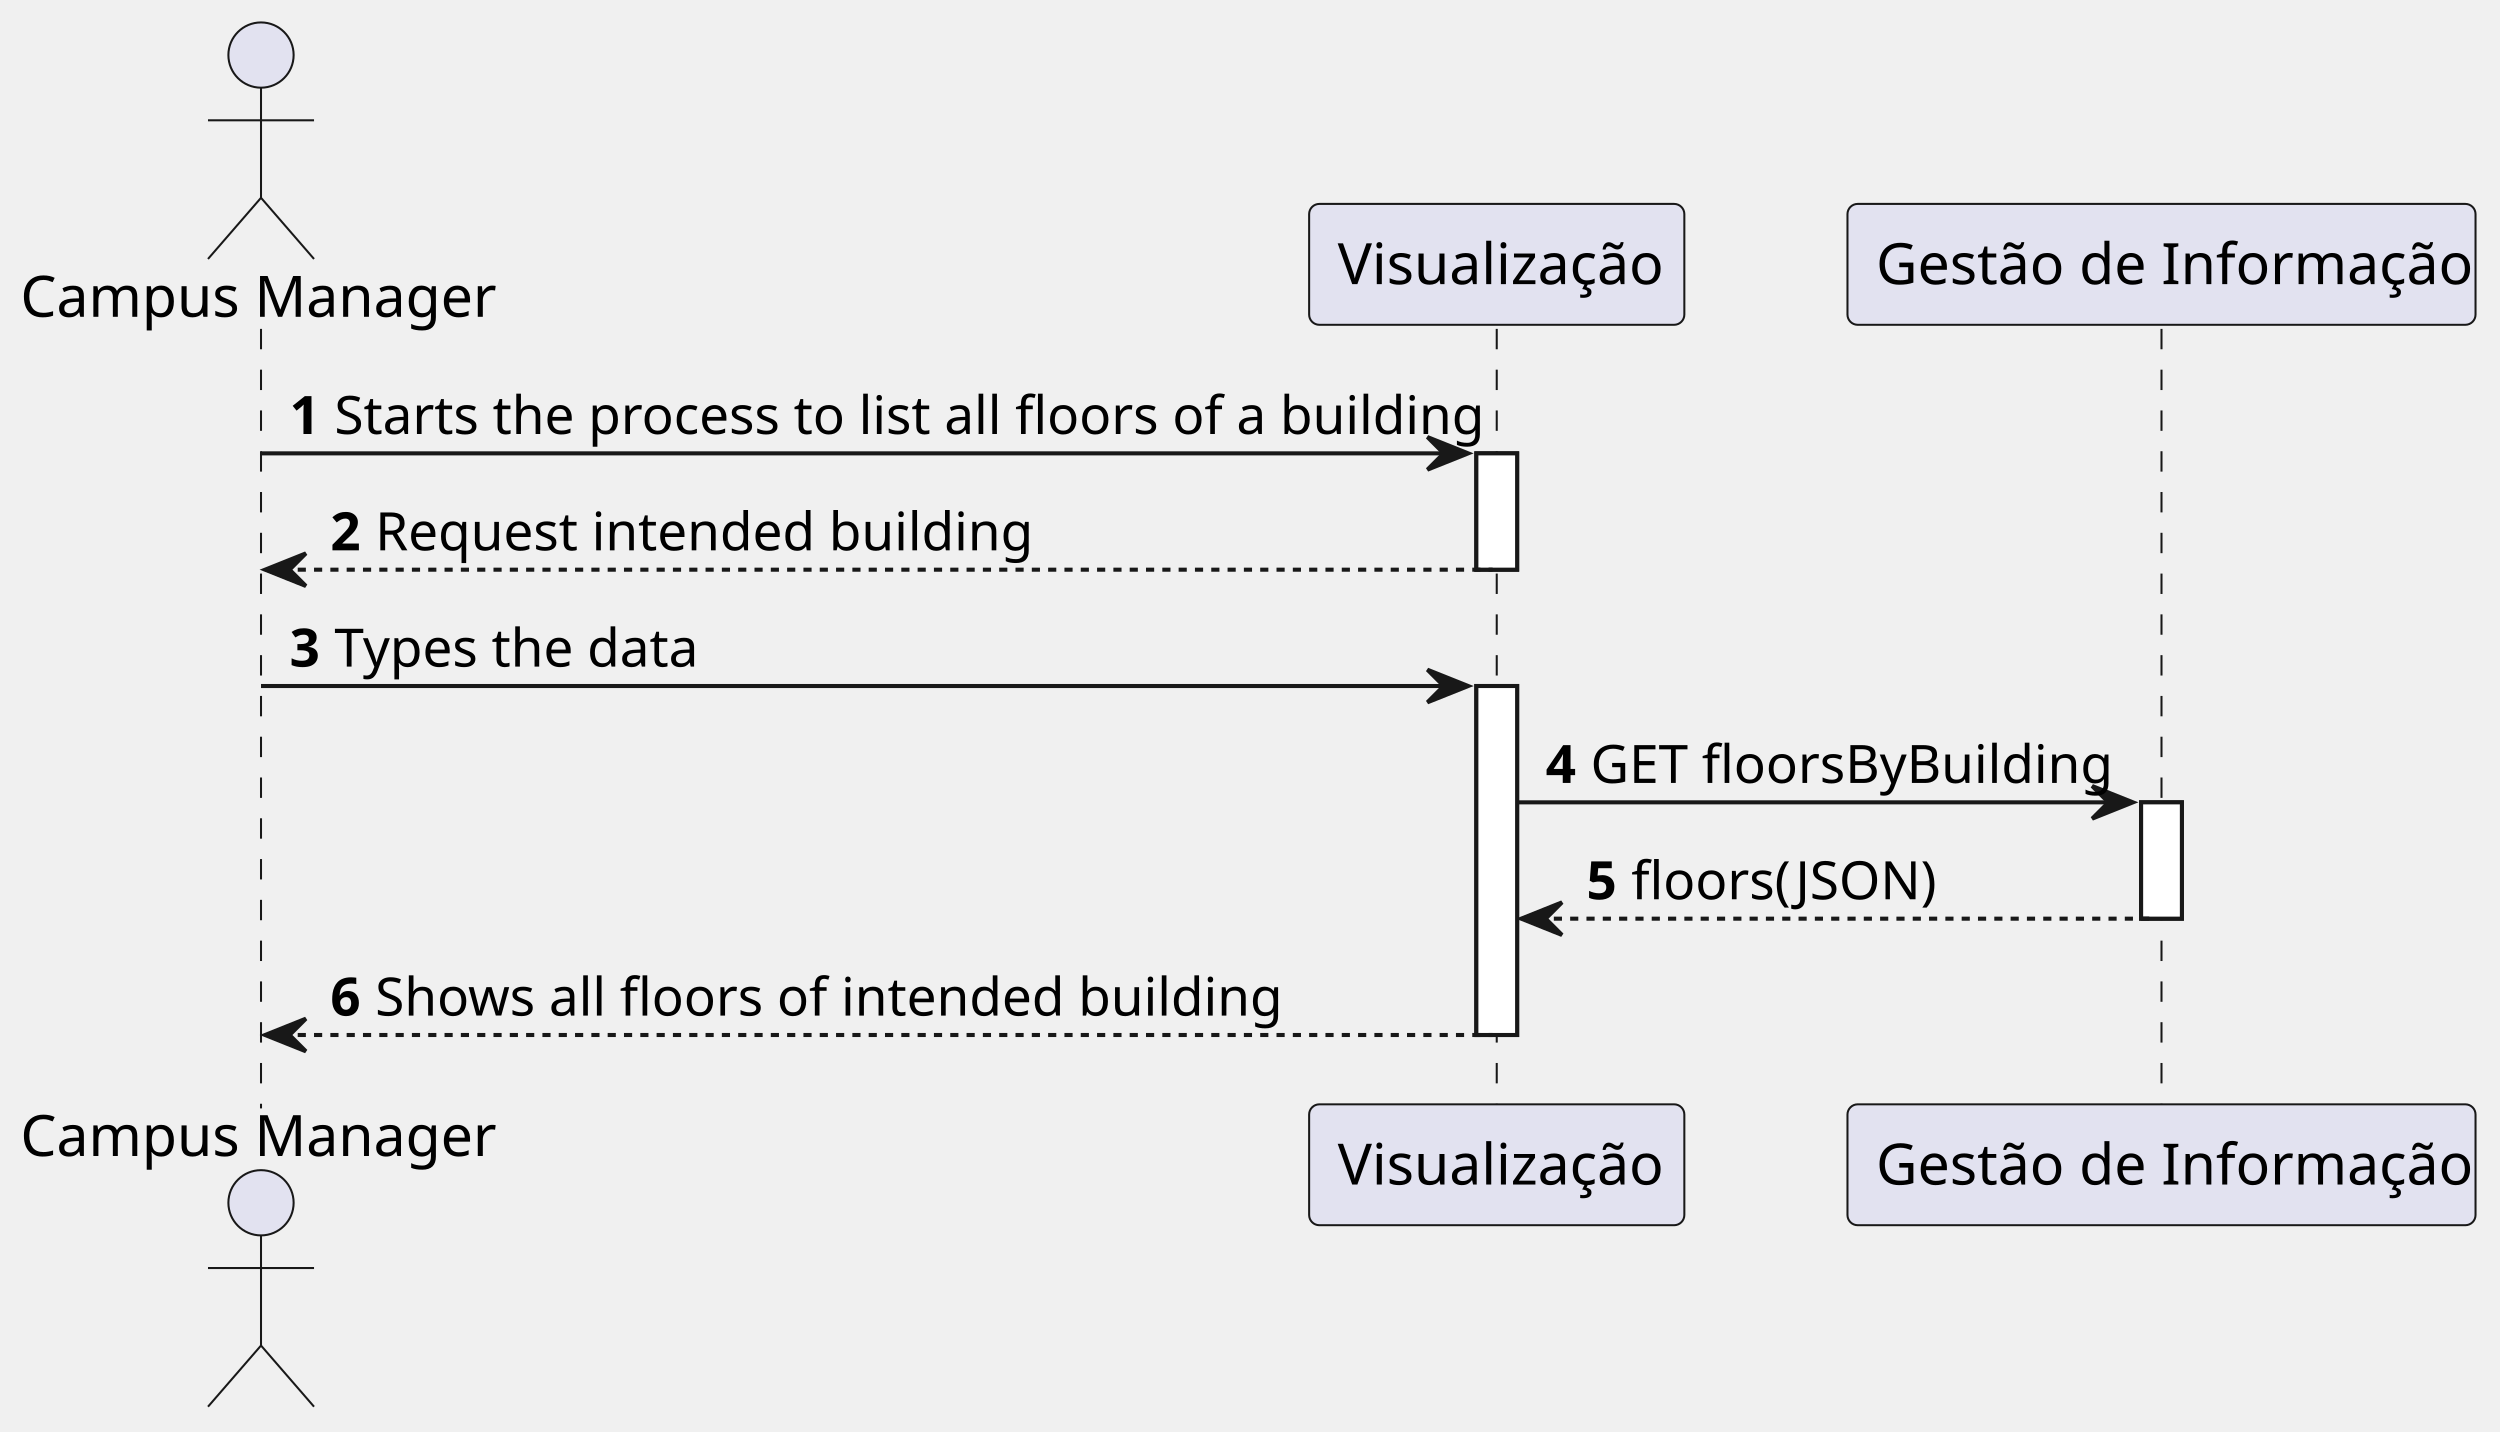
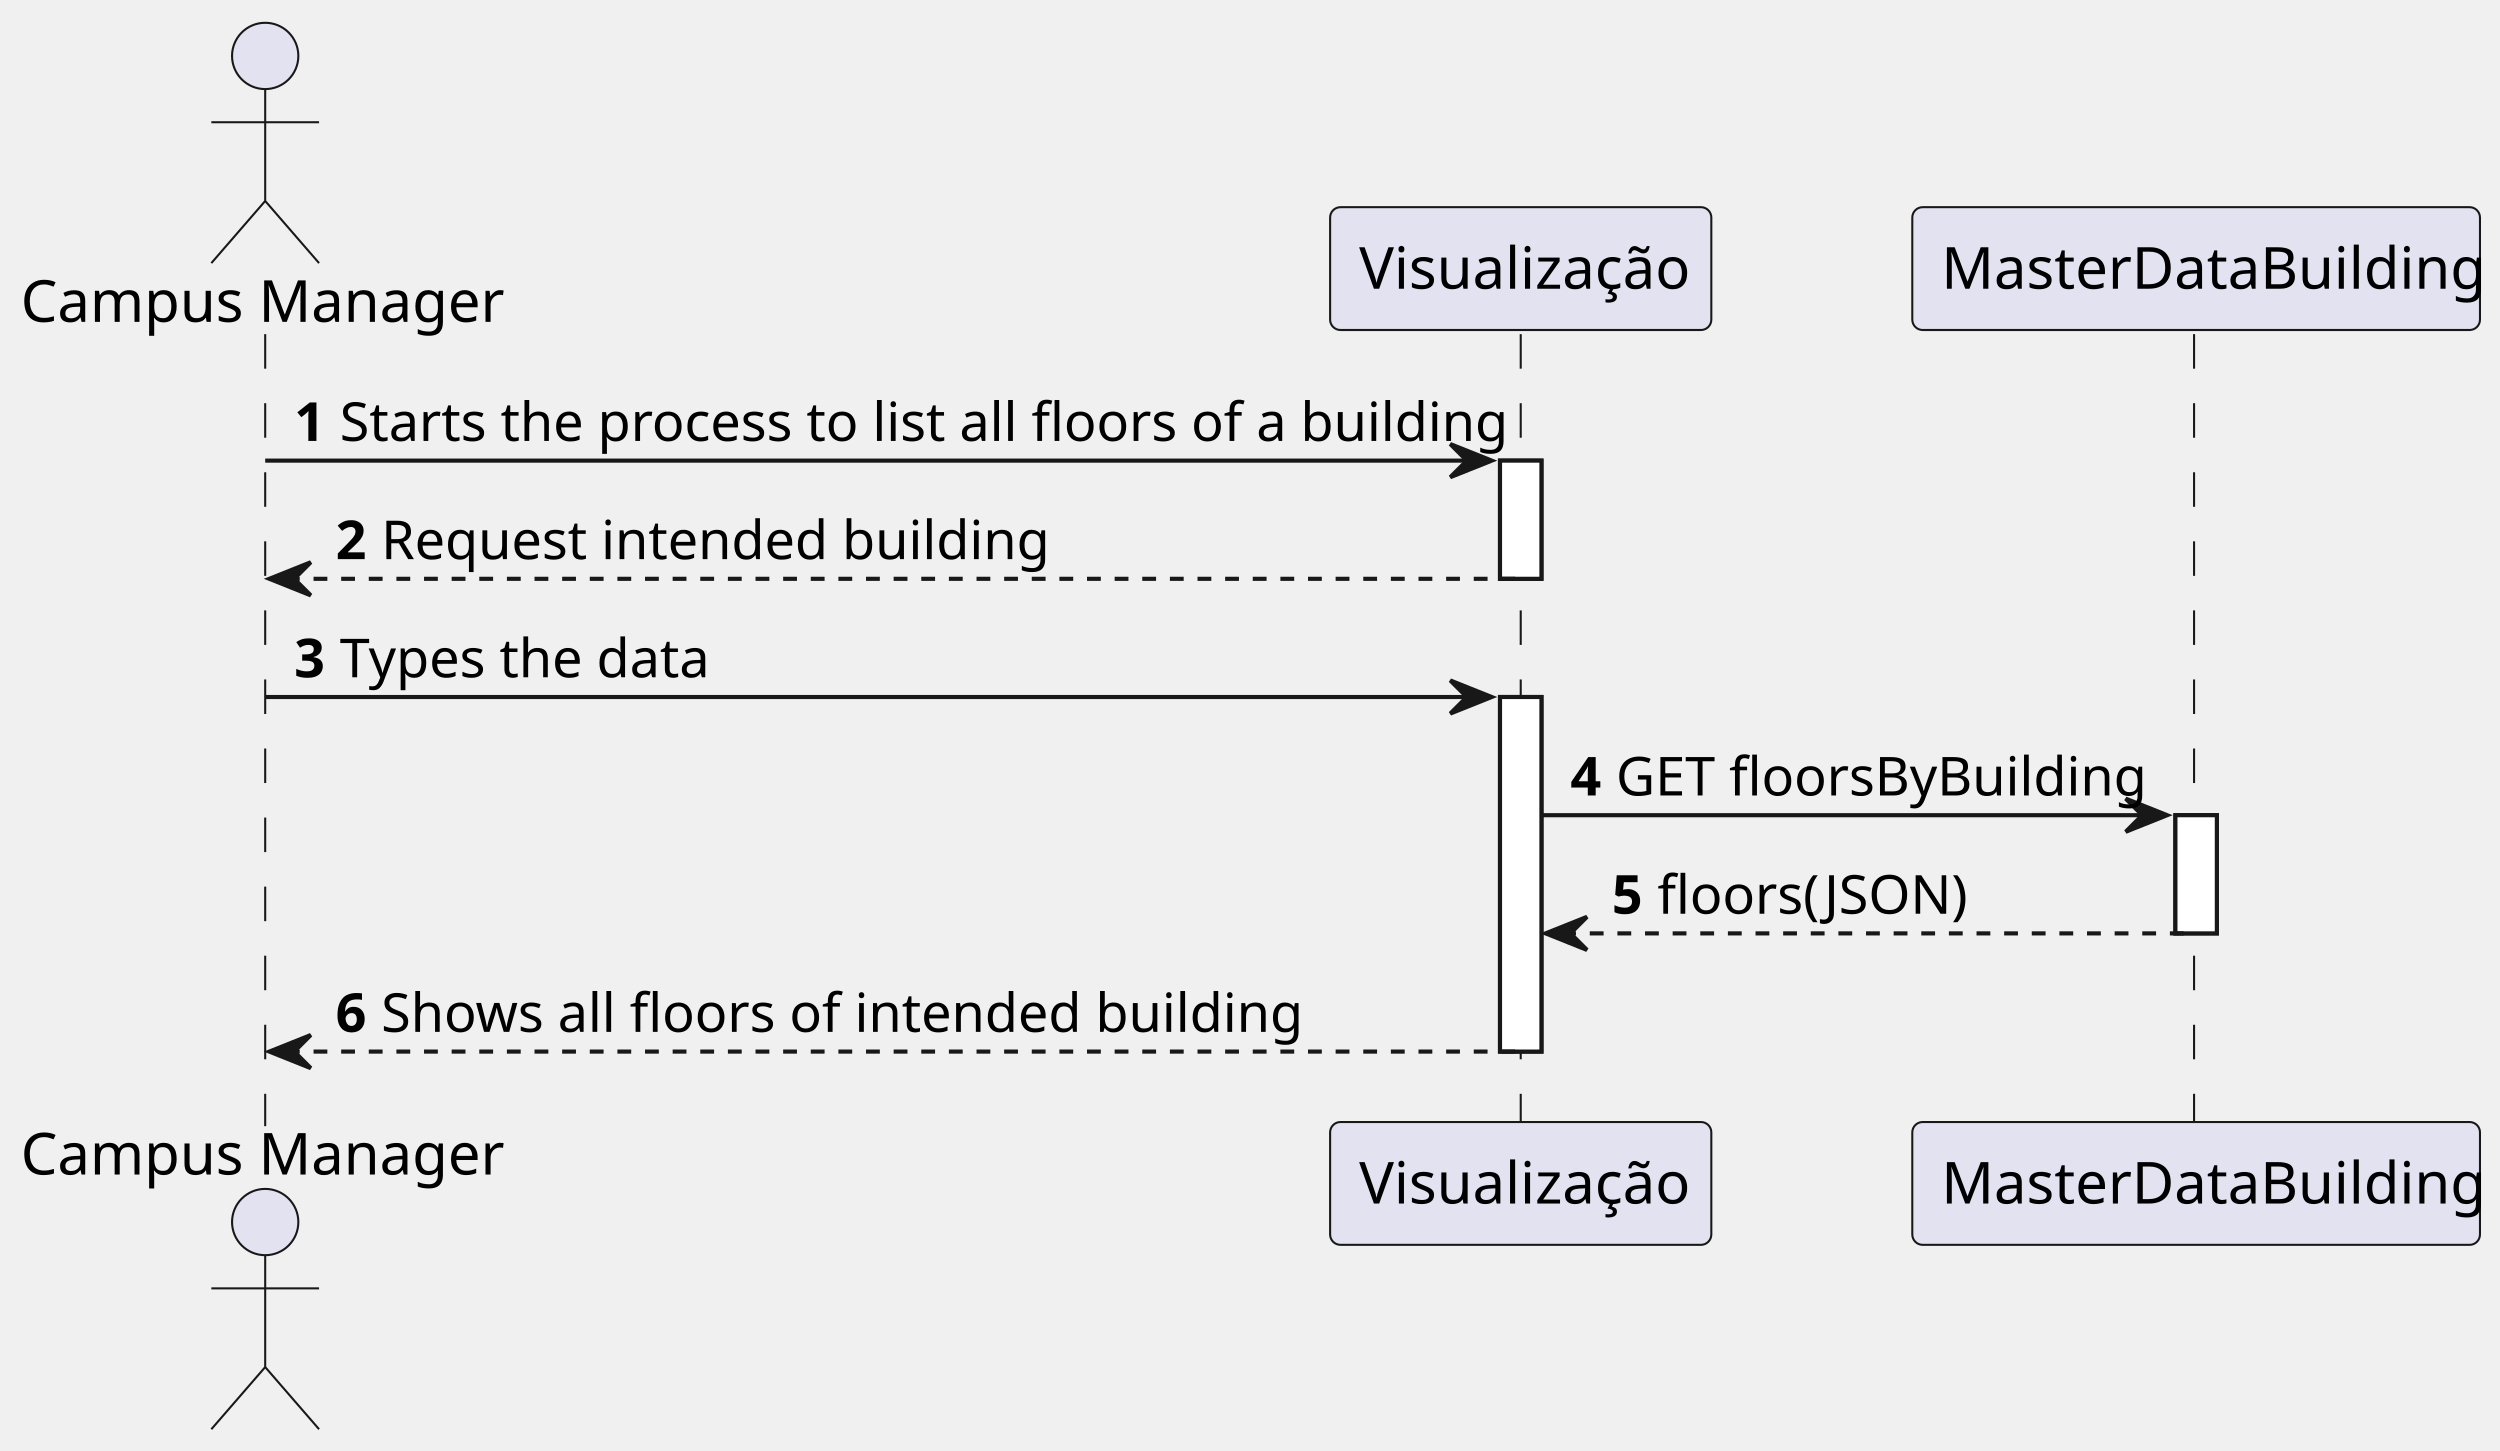
- <svg xmlns="http://www.w3.org/2000/svg" contentStyleType="text/css" height="351px" preserveAspectRatio="none" style="width:613px;height:351px;background:#FFFFFF;" version="1.1" viewBox="0 0 613 351" width="613px" zoomAndPan="magnify">
+ <svg xmlns="http://www.w3.org/2000/svg" contentStyleType="text/css" height="210.6px" preserveAspectRatio="none" style="width:362px;height:210px;background:#FFFFFF;" version="1.1" viewBox="0 0 362 210" width="362.4px" zoomAndPan="magnify">
  <defs />
  <g>
-     <rect fill="#FFFFFF" height="28.523" style="stroke:#181818;stroke-width:1.0;" width="10" x="362" y="111.164" />
-     <rect fill="#FFFFFF" height="85.57" style="stroke:#181818;stroke-width:1.0;" width="10" x="362" y="168.211" />
-     <rect fill="#FFFFFF" height="28.523" style="stroke:#181818;stroke-width:1.0;" width="10" x="525" y="196.734" />
-     <line style="stroke:#181818;stroke-width:0.5;stroke-dasharray:5.0,5.0;" x1="64" x2="64" y1="80.641" y2="271.781" />
-     <line style="stroke:#181818;stroke-width:0.5;stroke-dasharray:5.0,5.0;" x1="367" x2="367" y1="80.641" y2="271.781" />
-     <line style="stroke:#181818;stroke-width:0.5;stroke-dasharray:5.0,5.0;" x1="530" x2="530" y1="80.641" y2="271.781" />
-     <text fill="#000000" font-family="sans-serif" font-size="14" lengthAdjust="spacing" textLength="112" x="5" y="77.674">Campus Manager</text>
-     <ellipse cx="64" cy="13.5" fill="#E2E2F0" rx="8" ry="8" style="stroke:#181818;stroke-width:0.5;" />
-     <path d="M64,21.5 L64,48.5 M51,29.5 L77,29.5 M64,48.5 L51,63.5 M64,48.5 L77,63.5 " fill="none" style="stroke:#181818;stroke-width:0.5;" />
-     <text fill="#000000" font-family="sans-serif" font-size="14" lengthAdjust="spacing" textLength="112" x="5" y="283.455">Campus Manager</text>
-     <ellipse cx="64" cy="294.922" fill="#E2E2F0" rx="8" ry="8" style="stroke:#181818;stroke-width:0.5;" />
-     <path d="M64,302.922 L64,329.922 M51,310.922 L77,310.922 M64,329.922 L51,344.922 M64,329.922 L77,344.922 " fill="none" style="stroke:#181818;stroke-width:0.5;" />
-     <rect fill="#E2E2F0" height="29.641" rx="2.5" ry="2.5" style="stroke:#181818;stroke-width:0.5;" width="92" x="321" y="50" />
-     <text fill="#000000" font-family="sans-serif" font-size="14" lengthAdjust="spacing" textLength="78" x="328" y="69.674">Visualização</text>
-     <rect fill="#E2E2F0" height="29.641" rx="2.5" ry="2.5" style="stroke:#181818;stroke-width:0.5;" width="92" x="321" y="270.781" />
-     <text fill="#000000" font-family="sans-serif" font-size="14" lengthAdjust="spacing" textLength="78" x="328" y="290.455">Visualização</text>
-     <rect fill="#E2E2F0" height="29.641" rx="2.5" ry="2.5" style="stroke:#181818;stroke-width:0.5;" width="154" x="453" y="50" />
-     <text fill="#000000" font-family="sans-serif" font-size="14" lengthAdjust="spacing" textLength="140" x="460" y="69.674">Gestão de Informação</text>
-     <rect fill="#E2E2F0" height="29.641" rx="2.5" ry="2.5" style="stroke:#181818;stroke-width:0.5;" width="154" x="453" y="270.781" />
-     <text fill="#000000" font-family="sans-serif" font-size="14" lengthAdjust="spacing" textLength="140" x="460" y="290.455">Gestão de Informação</text>
-     <rect fill="#FFFFFF" height="28.523" style="stroke:#181818;stroke-width:1.0;" width="10" x="362" y="111.164" />
-     <rect fill="#FFFFFF" height="85.57" style="stroke:#181818;stroke-width:1.0;" width="10" x="362" y="168.211" />
-     <rect fill="#FFFFFF" height="28.523" style="stroke:#181818;stroke-width:1.0;" width="10" x="525" y="196.734" />
-     <polygon fill="#181818" points="350,107.164,360,111.164,350,115.164,354,111.164" style="stroke:#181818;stroke-width:1.0;" />
-     <line style="stroke:#181818;stroke-width:1.0;" x1="64" x2="356" y1="111.164" y2="111.164" />
-     <text fill="#000000" font-family="sans-serif" font-size="13" font-weight="bold" lengthAdjust="spacing" textLength="7" x="71" y="106.409">1</text>
-     <text fill="#000000" font-family="sans-serif" font-size="13" lengthAdjust="spacing" textLength="268" x="82" y="106.409">Starts the process to list all floors of a building</text>
-     <polygon fill="#181818" points="75,135.688,65,139.688,75,143.688,71,139.688" style="stroke:#181818;stroke-width:1.0;" />
-     <line style="stroke:#181818;stroke-width:1.0;stroke-dasharray:2.0,2.0;" x1="69" x2="366" y1="139.688" y2="139.688" />
-     <text fill="#000000" font-family="sans-serif" font-size="13" font-weight="bold" lengthAdjust="spacing" textLength="7" x="81" y="134.933">2</text>
-     <text fill="#000000" font-family="sans-serif" font-size="13" lengthAdjust="spacing" textLength="149" x="92" y="134.933">Request intended building</text>
-     <polygon fill="#181818" points="350,164.211,360,168.211,350,172.211,354,168.211" style="stroke:#181818;stroke-width:1.0;" />
-     <line style="stroke:#181818;stroke-width:1.0;" x1="64" x2="356" y1="168.211" y2="168.211" />
-     <text fill="#000000" font-family="sans-serif" font-size="13" font-weight="bold" lengthAdjust="spacing" textLength="7" x="71" y="163.456">3</text>
-     <text fill="#000000" font-family="sans-serif" font-size="13" lengthAdjust="spacing" textLength="86" x="82" y="163.456">Types the data</text>
-     <polygon fill="#181818" points="513,192.734,523,196.734,513,200.734,517,196.734" style="stroke:#181818;stroke-width:1.0;" />
-     <line style="stroke:#181818;stroke-width:1.0;" x1="372" x2="519" y1="196.734" y2="196.734" />
-     <text fill="#000000" font-family="sans-serif" font-size="13" font-weight="bold" lengthAdjust="spacing" textLength="7" x="379" y="191.98">4</text>
-     <text fill="#000000" font-family="sans-serif" font-size="13" lengthAdjust="spacing" textLength="123" x="390" y="191.98">GET floorsByBuilding</text>
-     <polygon fill="#181818" points="383,221.258,373,225.258,383,229.258,379,225.258" style="stroke:#181818;stroke-width:1.0;" />
-     <line style="stroke:#181818;stroke-width:1.0;stroke-dasharray:2.0,2.0;" x1="377" x2="529" y1="225.258" y2="225.258" />
-     <text fill="#000000" font-family="sans-serif" font-size="13" font-weight="bold" lengthAdjust="spacing" textLength="7" x="389" y="220.503">5</text>
-     <text fill="#000000" font-family="sans-serif" font-size="13" lengthAdjust="spacing" textLength="73" x="400" y="220.503">floors(JSON)</text>
-     <polygon fill="#181818" points="75,249.781,65,253.781,75,257.781,71,253.781" style="stroke:#181818;stroke-width:1.0;" />
-     <line style="stroke:#181818;stroke-width:1.0;stroke-dasharray:2.0,2.0;" x1="69" x2="366" y1="253.781" y2="253.781" />
-     <text fill="#000000" font-family="sans-serif" font-size="13" font-weight="bold" lengthAdjust="spacing" textLength="7" x="81" y="249.026">6</text>
-     <text fill="#000000" font-family="sans-serif" font-size="13" lengthAdjust="spacing" textLength="206" x="92" y="249.026">Shows all floors of intended building</text>
+     <rect fill="#FFFFFF" height="17.114" style="stroke:#181818;stroke-width:0.6;" width="6" x="217.2" y="66.698" />
+     <rect fill="#FFFFFF" height="51.342" style="stroke:#181818;stroke-width:0.6;" width="6" x="217.2" y="100.927" />
+     <rect fill="#FFFFFF" height="17.114" style="stroke:#181818;stroke-width:0.6;" width="6" x="315" y="118.041" />
+     <line style="stroke:#181818;stroke-width:0.3;stroke-dasharray:5.0,5.0;" x1="38.4" x2="38.4" y1="48.384" y2="163.069" />
+     <line style="stroke:#181818;stroke-width:0.3;stroke-dasharray:5.0,5.0;" x1="220.2" x2="220.2" y1="48.384" y2="163.069" />
+     <line style="stroke:#181818;stroke-width:0.3;stroke-dasharray:5.0,5.0;" x1="317.7" x2="317.7" y1="48.384" y2="163.069" />
+     <text fill="#000000" font-family="sans-serif" font-size="8.4" lengthAdjust="spacing" textLength="67.2" x="3" y="46.604">Campus Manager</text>
+     <ellipse cx="38.4" cy="8.1" fill="#E2E2F0" rx="4.8" ry="4.8" style="stroke:#181818;stroke-width:0.3;" />
+     <path d="M38.4,12.9 L38.4,29.1 M30.6,17.7 L46.2,17.7 M38.4,29.1 L30.6,38.1 M38.4,29.1 L46.2,38.1 " fill="none" style="stroke:#181818;stroke-width:0.3;" />
+     <text fill="#000000" font-family="sans-serif" font-size="8.4" lengthAdjust="spacing" textLength="67.2" x="3" y="170.073">Campus Manager</text>
+     <ellipse cx="38.4" cy="176.953" fill="#E2E2F0" rx="4.8" ry="4.8" style="stroke:#181818;stroke-width:0.3;" />
+     <path d="M38.4,181.753 L38.4,197.953 M30.6,186.553 L46.2,186.553 M38.4,197.953 L30.6,206.953 M38.4,197.953 L46.2,206.953 " fill="none" style="stroke:#181818;stroke-width:0.3;" />
+     <rect fill="#E2E2F0" height="17.784" rx="1.5" ry="1.5" style="stroke:#181818;stroke-width:0.3;" width="55.2" x="192.6" y="30" />
+     <text fill="#000000" font-family="sans-serif" font-size="8.4" lengthAdjust="spacing" textLength="46.8" x="196.8" y="41.804">Visualização</text>
+     <rect fill="#E2E2F0" height="17.784" rx="1.5" ry="1.5" style="stroke:#181818;stroke-width:0.3;" width="55.2" x="192.6" y="162.469" />
+     <text fill="#000000" font-family="sans-serif" font-size="8.4" lengthAdjust="spacing" textLength="46.8" x="196.8" y="174.273">Visualização</text>
+     <rect fill="#E2E2F0" height="17.784" rx="1.5" ry="1.5" style="stroke:#181818;stroke-width:0.3;" width="82.2" x="276.9" y="30" />
+     <text fill="#000000" font-family="sans-serif" font-size="8.4" lengthAdjust="spacing" textLength="73.8" x="281.1" y="41.804">MasterDataBuilding</text>
+     <rect fill="#E2E2F0" height="17.784" rx="1.5" ry="1.5" style="stroke:#181818;stroke-width:0.3;" width="82.2" x="276.9" y="162.469" />
+     <text fill="#000000" font-family="sans-serif" font-size="8.4" lengthAdjust="spacing" textLength="73.8" x="281.1" y="174.273">MasterDataBuilding</text>
+     <rect fill="#FFFFFF" height="17.114" style="stroke:#181818;stroke-width:0.6;" width="6" x="217.2" y="66.698" />
+     <rect fill="#FFFFFF" height="51.342" style="stroke:#181818;stroke-width:0.6;" width="6" x="217.2" y="100.927" />
+     <rect fill="#FFFFFF" height="17.114" style="stroke:#181818;stroke-width:0.6;" width="6" x="315" y="118.041" />
+     <polygon fill="#181818" points="210,64.298,216,66.698,210,69.098,212.4,66.698" style="stroke:#181818;stroke-width:0.6;" />
+     <line style="stroke:#181818;stroke-width:0.6;" x1="38.4" x2="213.6" y1="66.698" y2="66.698" />
+     <text fill="#000000" font-family="sans-serif" font-size="7.8" font-weight="bold" lengthAdjust="spacing" textLength="4.2" x="42.6" y="63.846">1</text>
+     <text fill="#000000" font-family="sans-serif" font-size="7.8" lengthAdjust="spacing" textLength="160.8" x="49.2" y="63.846">Starts the process to list all floors of a building</text>
+     <polygon fill="#181818" points="45,81.412,39,83.812,45,86.213,42.6,83.812" style="stroke:#181818;stroke-width:0.6;" />
+     <line style="stroke:#181818;stroke-width:0.6;stroke-dasharray:2.0,2.0;" x1="41.4" x2="219.6" y1="83.812" y2="83.812" />
+     <text fill="#000000" font-family="sans-serif" font-size="7.8" font-weight="bold" lengthAdjust="spacing" textLength="4.2" x="48.6" y="80.96">2</text>
+     <text fill="#000000" font-family="sans-serif" font-size="7.8" lengthAdjust="spacing" textLength="89.4" x="55.2" y="80.96">Request intended building</text>
+     <polygon fill="#181818" points="210,98.527,216,100.927,210,103.327,212.4,100.927" style="stroke:#181818;stroke-width:0.6;" />
+     <line style="stroke:#181818;stroke-width:0.6;" x1="38.4" x2="213.6" y1="100.927" y2="100.927" />
+     <text fill="#000000" font-family="sans-serif" font-size="7.8" font-weight="bold" lengthAdjust="spacing" textLength="4.2" x="42.6" y="98.074">3</text>
+     <text fill="#000000" font-family="sans-serif" font-size="7.8" lengthAdjust="spacing" textLength="51.6" x="49.2" y="98.074">Types the data</text>
+     <polygon fill="#181818" points="307.8,115.641,313.8,118.041,307.8,120.441,310.2,118.041" style="stroke:#181818;stroke-width:0.6;" />
+     <line style="stroke:#181818;stroke-width:0.6;" x1="223.2" x2="311.4" y1="118.041" y2="118.041" />
+     <text fill="#000000" font-family="sans-serif" font-size="7.8" font-weight="bold" lengthAdjust="spacing" textLength="4.2" x="227.4" y="115.188">4</text>
+     <text fill="#000000" font-family="sans-serif" font-size="7.8" lengthAdjust="spacing" textLength="73.8" x="234" y="115.188">GET floorsByBuilding</text>
+     <polygon fill="#181818" points="229.8,132.755,223.8,135.155,229.8,137.555,227.4,135.155" style="stroke:#181818;stroke-width:0.6;" />
+     <line style="stroke:#181818;stroke-width:0.6;stroke-dasharray:2.0,2.0;" x1="226.2" x2="317.4" y1="135.155" y2="135.155" />
+     <text fill="#000000" font-family="sans-serif" font-size="7.8" font-weight="bold" lengthAdjust="spacing" textLength="4.2" x="233.4" y="132.302">5</text>
+     <text fill="#000000" font-family="sans-serif" font-size="7.8" lengthAdjust="spacing" textLength="43.8" x="240" y="132.302">floors(JSON)</text>
+     <polygon fill="#181818" points="45,149.869,39,152.269,45,154.669,42.6,152.269" style="stroke:#181818;stroke-width:0.6;" />
+     <line style="stroke:#181818;stroke-width:0.6;stroke-dasharray:2.0,2.0;" x1="41.4" x2="219.6" y1="152.269" y2="152.269" />
+     <text fill="#000000" font-family="sans-serif" font-size="7.8" font-weight="bold" lengthAdjust="spacing" textLength="4.2" x="48.6" y="149.416">6</text>
+     <text fill="#000000" font-family="sans-serif" font-size="7.8" lengthAdjust="spacing" textLength="123.6" x="55.2" y="149.416">Shows all floors of intended building</text>
  </g>
</svg>
